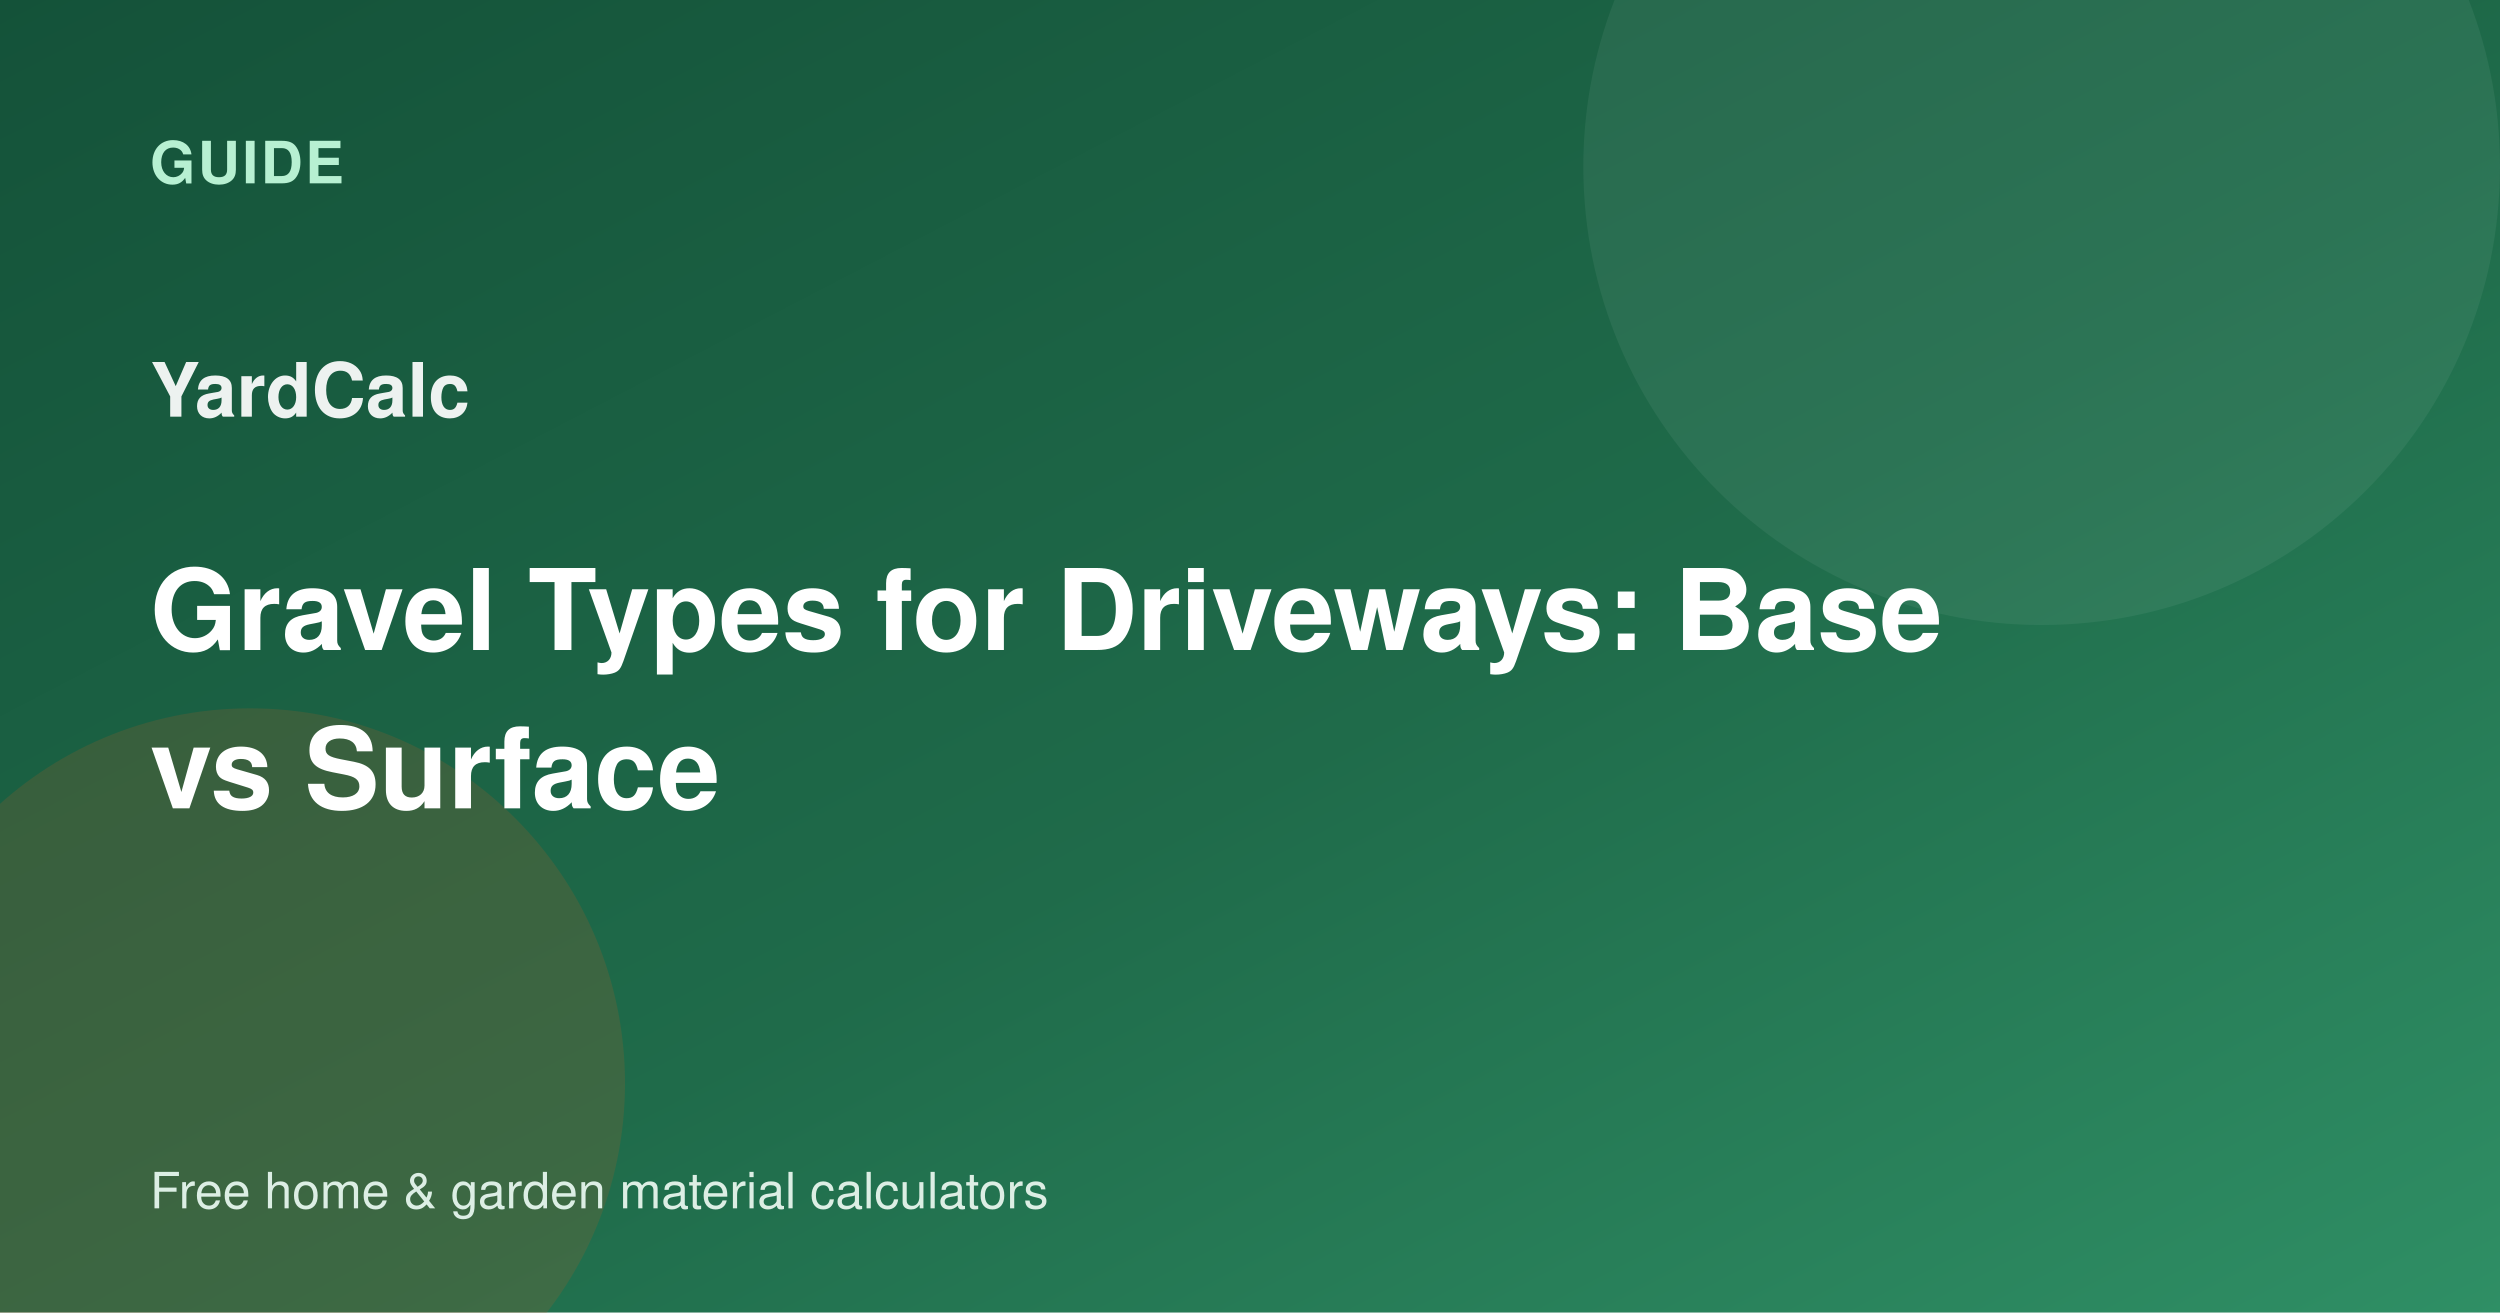
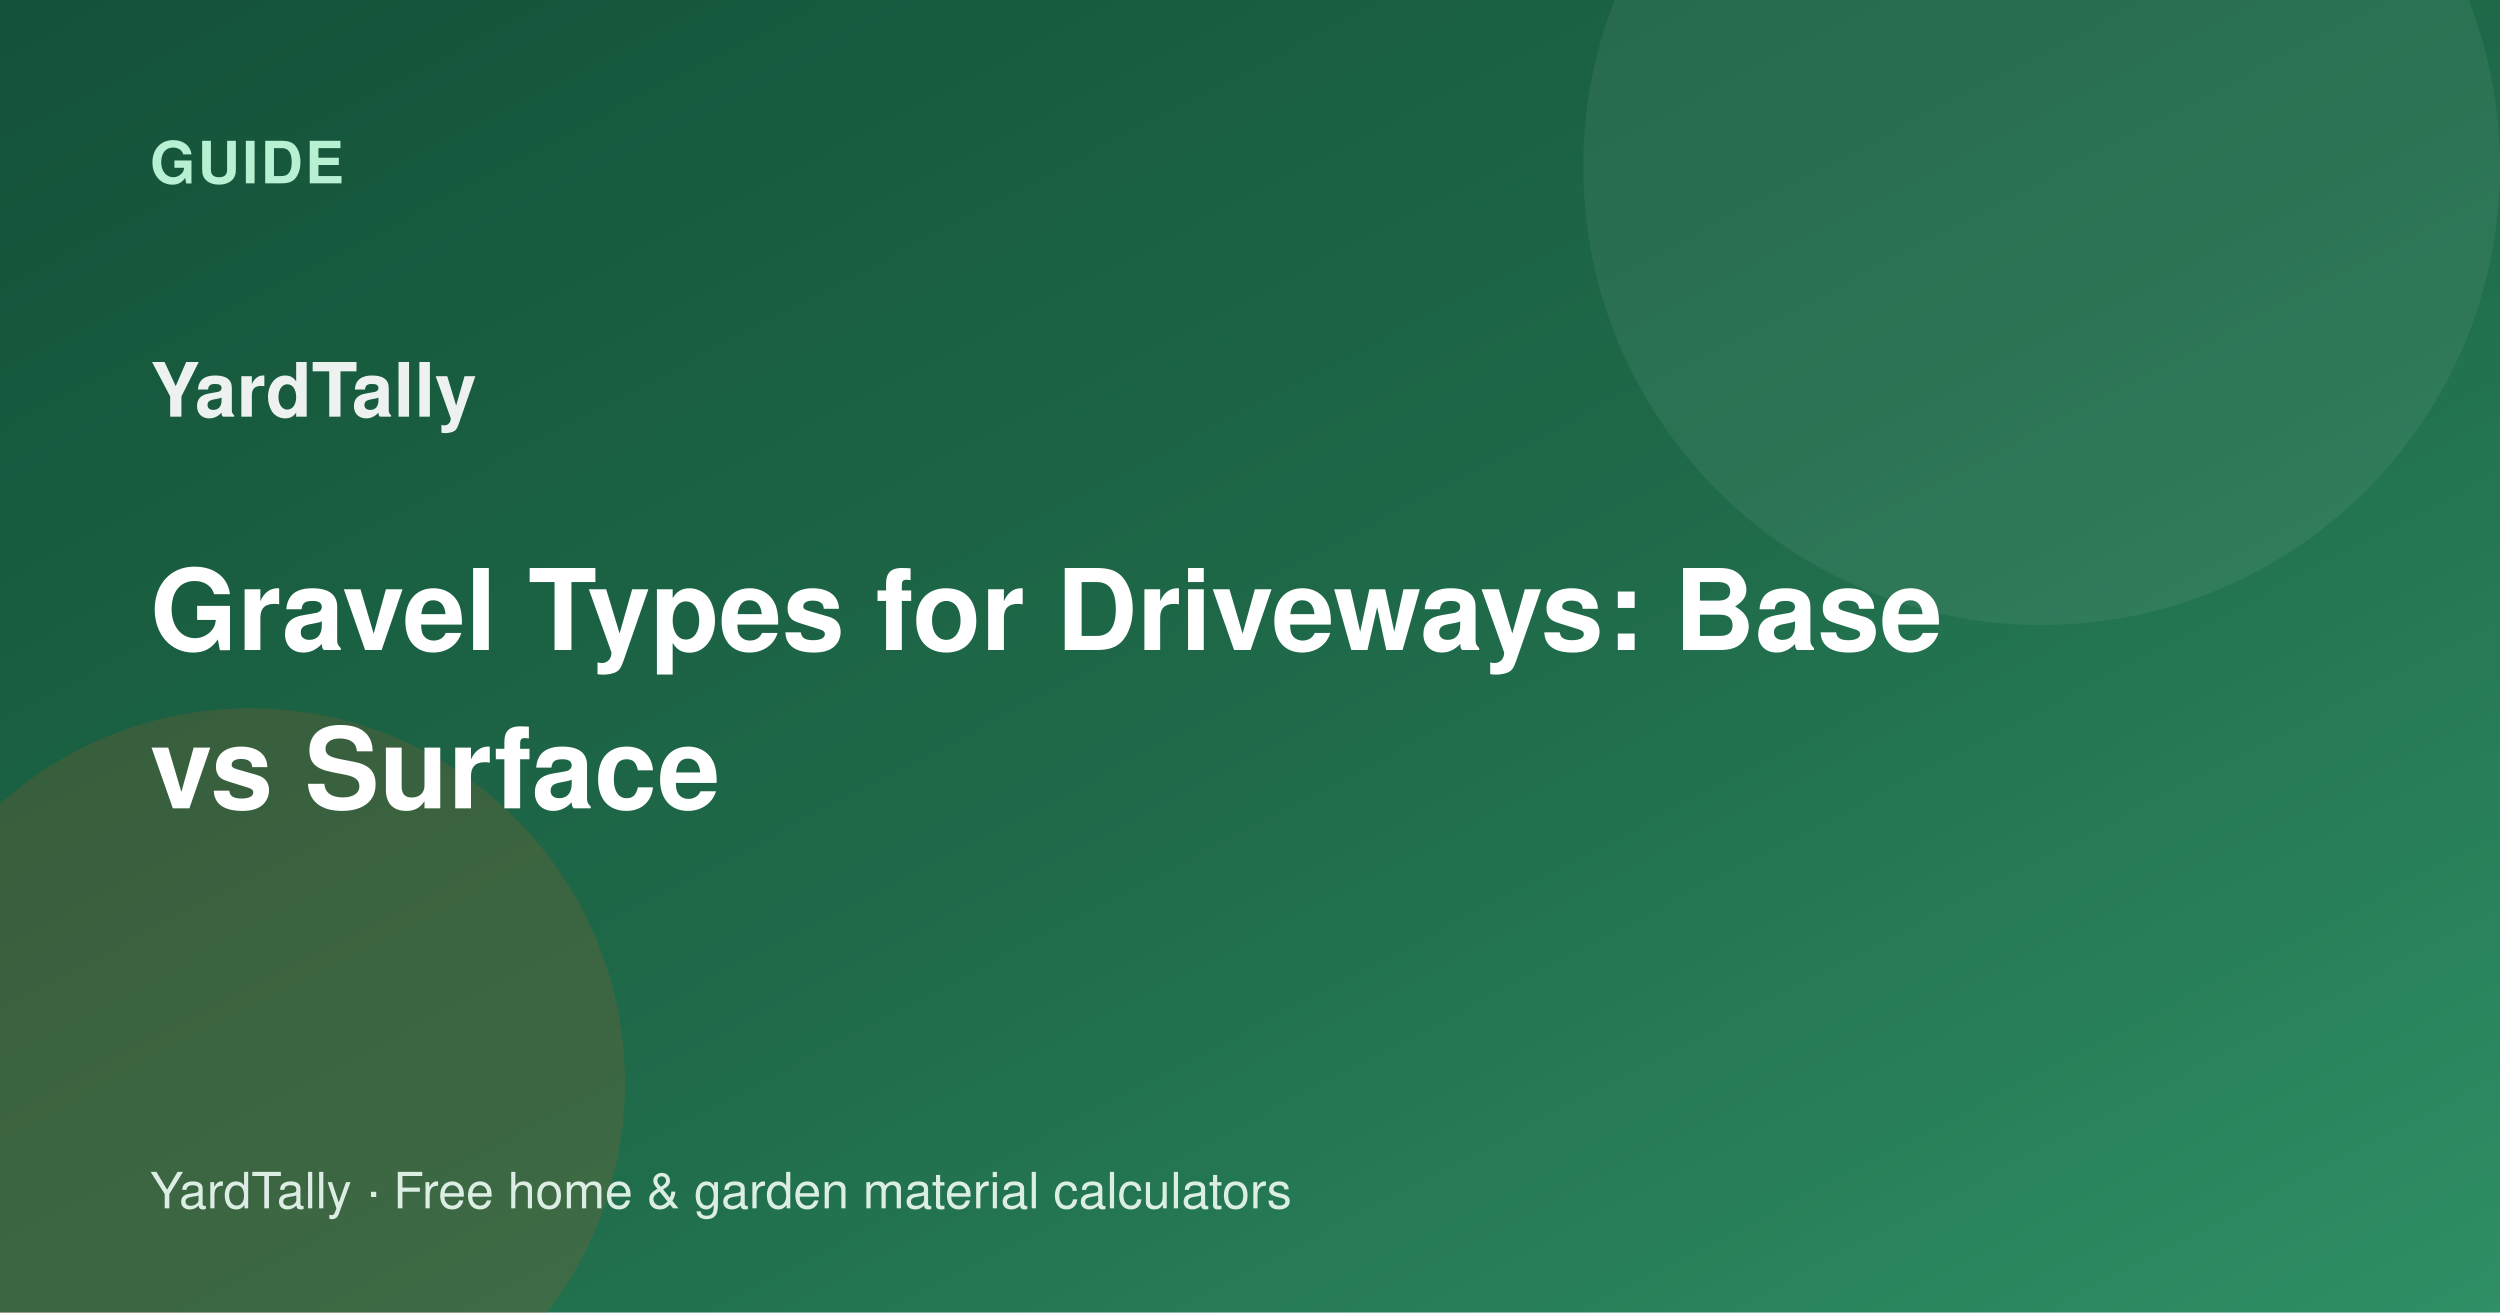
<svg xmlns="http://www.w3.org/2000/svg" width="1200" height="630" viewBox="0 0 1200 630">
  <defs>
    <linearGradient id="bg" x1="0" y1="0" x2="1" y2="1">
      <stop offset="0%" stop-color="#145239" />
      <stop offset="55%" stop-color="#1f6b4a" />
      <stop offset="100%" stop-color="#2f8f65" />
    </linearGradient>
  </defs>
  <rect width="1200" height="630" fill="url(#bg)" />
  <circle cx="980" cy="80" r="220" fill="#ffffff" fill-opacity="0.06" />
  <circle cx="120" cy="520" r="180" fill="#c45c26" fill-opacity="0.18" />
  <text x="72" y="88" font-family="ui-sans-serif, system-ui, Segoe UI, Helvetica, Arial, sans-serif" font-size="28" font-weight="600" fill="#b7f0d2" letter-spacing="0.04em">GUIDE</text>
-   <text x="72" y="200" font-family="ui-sans-serif, system-ui, Segoe UI, Helvetica, Arial, sans-serif" font-size="36" font-weight="700" fill="#ffffff" fill-opacity="0.92">YardCalc</text>
+   <text x="72" y="200" font-family="ui-sans-serif, system-ui, Segoe UI, Helvetica, Arial, sans-serif" font-size="36" font-weight="700" fill="#ffffff" fill-opacity="0.92">YardTally</text>
  <text x="72" y="312" font-family="ui-sans-serif, system-ui, Segoe UI, Helvetica, Arial, sans-serif" font-size="54" font-weight="700" fill="#ffffff">Gravel Types for Driveways: Base</text>
  <text x="72" y="388" font-family="ui-sans-serif, system-ui, Segoe UI, Helvetica, Arial, sans-serif" font-size="54" font-weight="700" fill="#ffffff">vs Surface</text>
-   <text x="72" y="580" font-family="ui-sans-serif, system-ui, Segoe UI, Helvetica, Arial, sans-serif" font-size="24" fill="#dceee4">Free home &amp; garden material calculators</text>
+   <text x="72" y="580" font-family="ui-sans-serif, system-ui, Segoe UI, Helvetica, Arial, sans-serif" font-size="24" fill="#dceee4">YardTally · Free home &amp; garden material calculators</text>
</svg>
